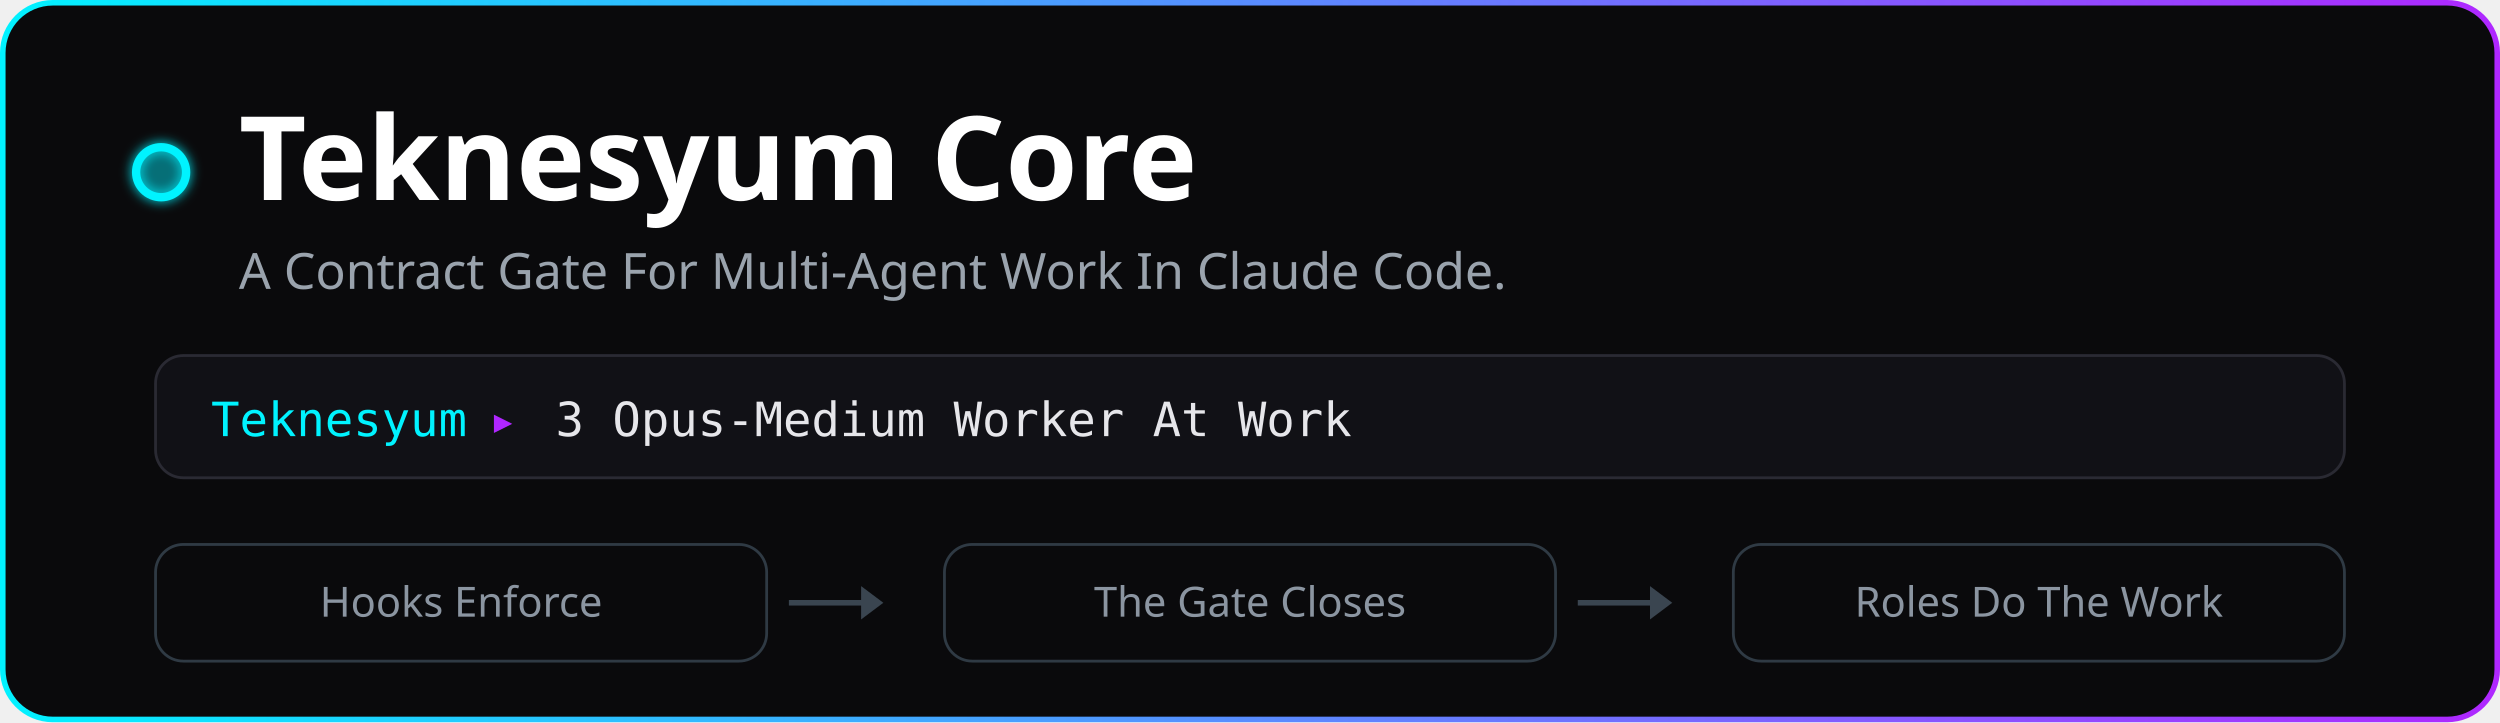
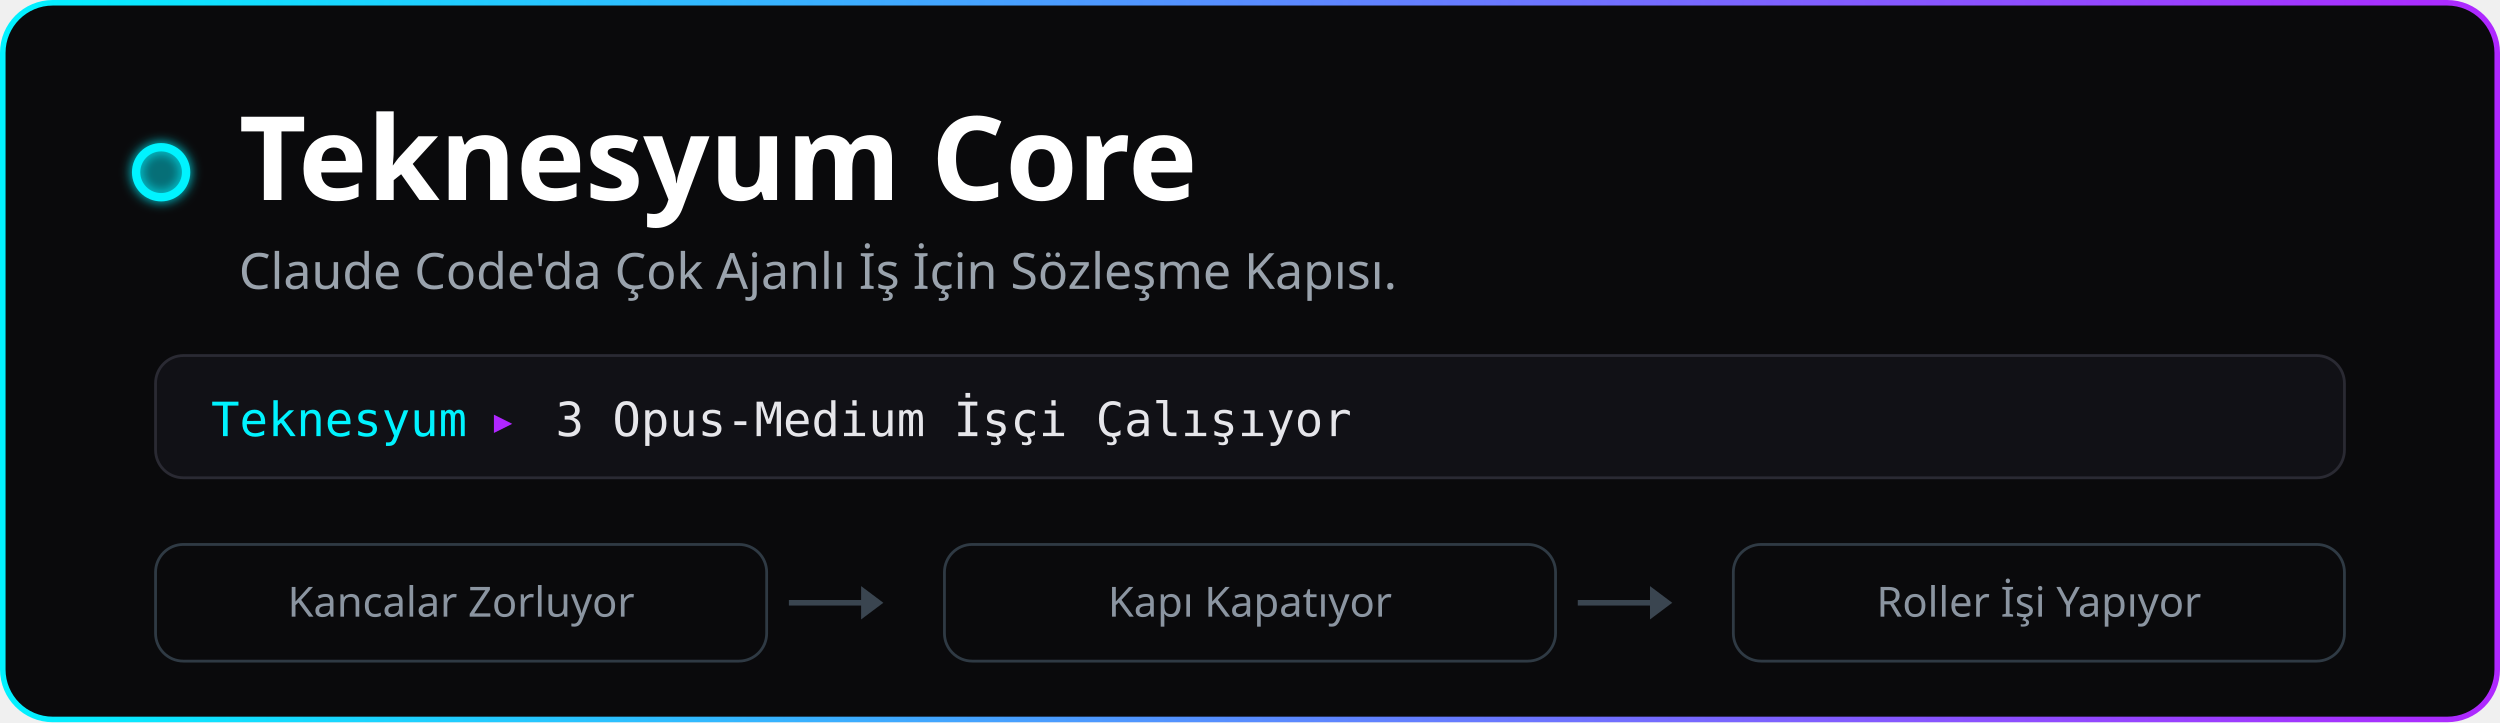
- <svg xmlns="http://www.w3.org/2000/svg" viewBox="0 0 900 260" width="900" height="260" role="img" aria-label="Teknesyum Core, a contract gate for multi-agent work in Claude Code. Below the name, the line the plugin prints into the chat: Teknesyum, three Opus-Medium workers at work. Under it, three linked stages: hooks enforce, the gate closes, roles do the work.">
+ <svg xmlns="http://www.w3.org/2000/svg" viewBox="0 0 900 260" width="900" height="260" role="img" aria-label="Teknesyum Core, Claude Code'da çok ajanlı iş için sözleşme kapısı. Adın altında eklentinin sohbete bastığı satır: Teknesyum, 3 Opus-Medium İşçi Çalışıyor. Onun altında birbirine bağlı üç aşama: kancalar zorluyor, kapı kapatıyor, roller işi yapıyor.">
  <defs>
-     <linearGradient id="bnen" x1="0" y1="0" x2="1" y2="0">
+     <linearGradient id="bntr" x1="0" y1="0" x2="1" y2="0">
      <stop offset="0%" stop-color="#00f3ff" />
      <stop offset="100%" stop-color="#b026ff" />
    </linearGradient>
-     <filter id="gbnen" x="-50%" y="-50%" width="200%" height="200%">
+     <filter id="gbntr" x="-50%" y="-50%" width="200%" height="200%">
      <feGaussianBlur stdDeviation="2.2" result="b" />
      <feMerge>
        <feMergeNode in="b" />
        <feMergeNode in="SourceGraphic" />
      </feMerge>
    </filter>
  </defs>
-   <rect x="1" y="1" width="898" height="258" rx="18" fill="#0a0a0c" stroke="url(#bnen)" stroke-width="2" />
-   <g filter="url(#gbnen)">
+   <rect x="1" y="1" width="898" height="258" rx="18" fill="#0a0a0c" stroke="url(#bntr)" stroke-width="2" />
+   <g filter="url(#gbntr)">
    <circle cx="58" cy="62" r="9" fill="#00f3ff" fill-opacity="0.25" stroke="#00f3ff" stroke-width="3" />
  </g>
  <g font-family="Segoe UI, system-ui, sans-serif">
    <text x="86" y="72" fill="#ffffff" font-size="42" font-weight="700">Teknesyum Core</text>
-     <text x="86" y="104" fill="#9aa3ad" font-size="18">A Contract Gate For Multi-Agent Work In Claude Code.</text>
+     <text x="86" y="104" fill="#9aa3ad" font-size="18">Claude Code'da Çok Ajanlı İş İçin Sözleşme Kapısı.</text>
  </g>
  <rect x="56" y="128" width="788" height="44" rx="10" fill="#111116" stroke="#2a2a33" />
  <text x="76" y="157" font-family="Consolas, 'Cascadia Mono', monospace" font-size="17" fill="#00f3ff">Teknesyum</text>
  <text x="176" y="157" font-family="Consolas, 'Cascadia Mono', monospace" font-size="17" fill="#b026ff">▸</text>
-   <text x="200" y="157" font-family="Consolas, 'Cascadia Mono', monospace" font-size="17" fill="#e6e6ea">3 Opus-Medium Worker At Work</text>
+   <text x="200" y="157" font-family="Consolas, 'Cascadia Mono', monospace" font-size="17" fill="#e6e6ea">3 Opus-Medium İşçi Çalışıyor</text>
  <g font-family="Segoe UI, system-ui, sans-serif" font-size="15">
    <rect x="56" y="196" width="220" height="42" rx="10" fill="none" stroke="#2f3a44" />
-     <text x="166" y="222" fill="#8b95a1" text-anchor="middle">Hooks Enforce</text>
+     <text x="166" y="222" fill="#8b95a1" text-anchor="middle">Kancalar Zorluyor</text>
    <path d="M284 217 h32" stroke="#3a4550" stroke-width="2" />
    <path d="M310 211 l8 6 -8 6 z" fill="#3a4550" />
    <rect x="340" y="196" width="220" height="42" rx="10" fill="none" stroke="#2f3a44" />
-     <text x="450" y="222" fill="#8b95a1" text-anchor="middle">The Gate Closes</text>
+     <text x="450" y="222" fill="#8b95a1" text-anchor="middle">Kapı Kapatıyor</text>
    <path d="M568 217 h32" stroke="#3a4550" stroke-width="2" />
    <path d="M594 211 l8 6 -8 6 z" fill="#3a4550" />
    <rect x="624" y="196" width="220" height="42" rx="10" fill="none" stroke="#2f3a44" />
-     <text x="734" y="222" fill="#8b95a1" text-anchor="middle">Roles Do The Work</text>
+     <text x="734" y="222" fill="#8b95a1" text-anchor="middle">Roller İşi Yapıyor</text>
  </g>
</svg>
